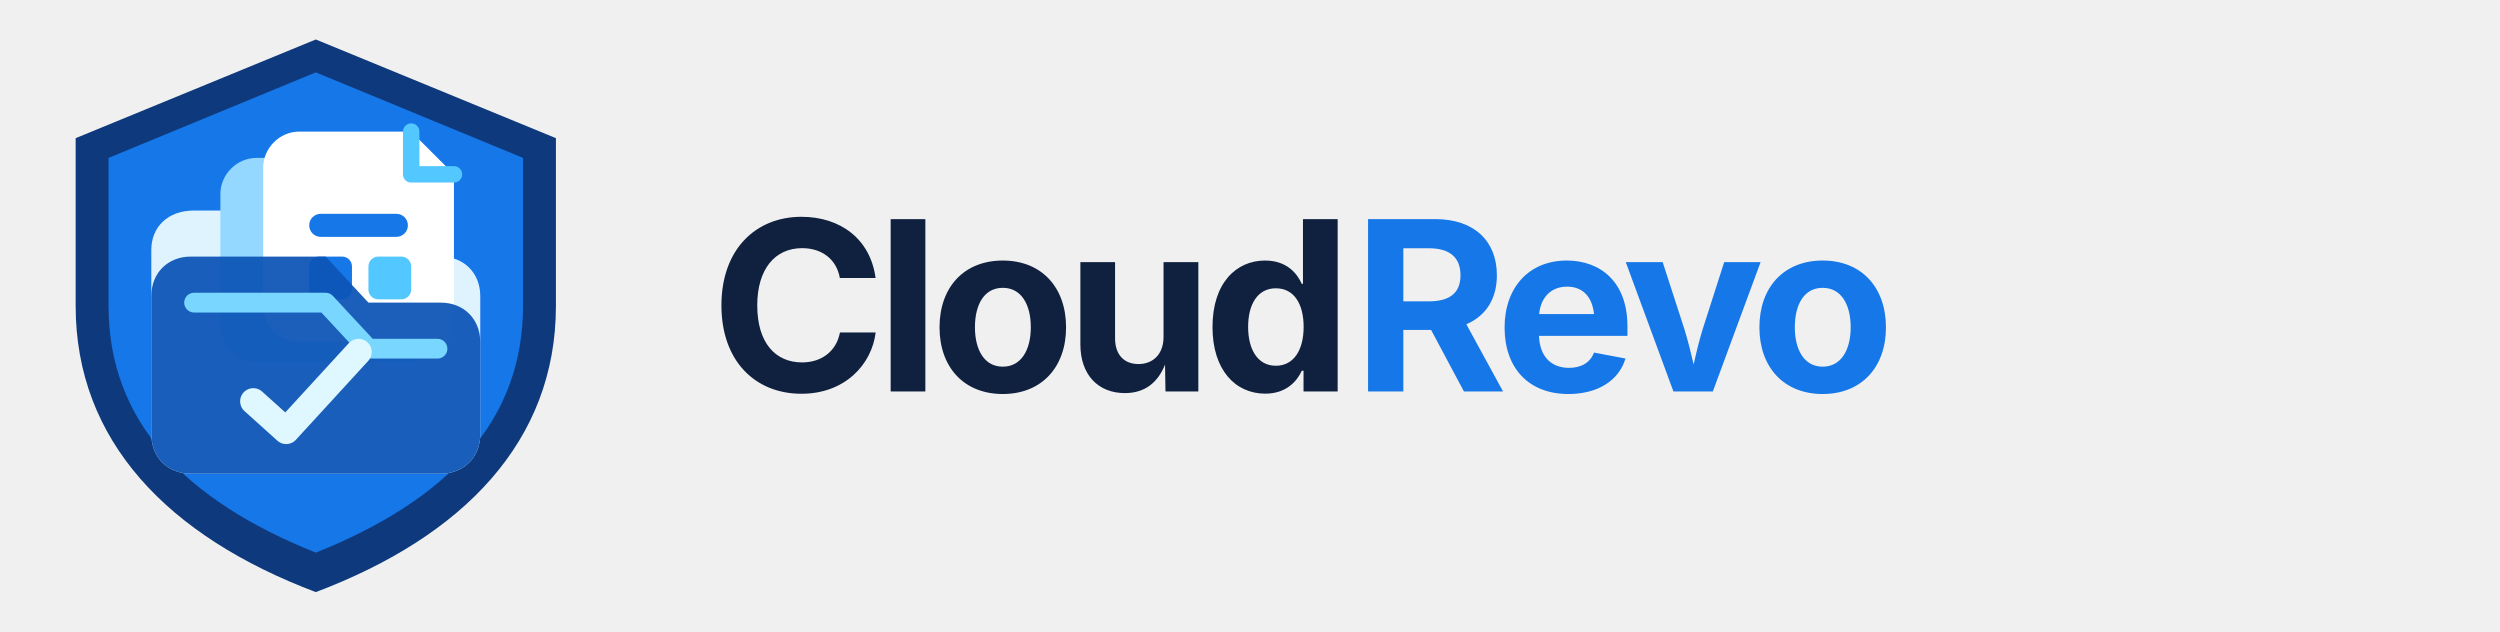
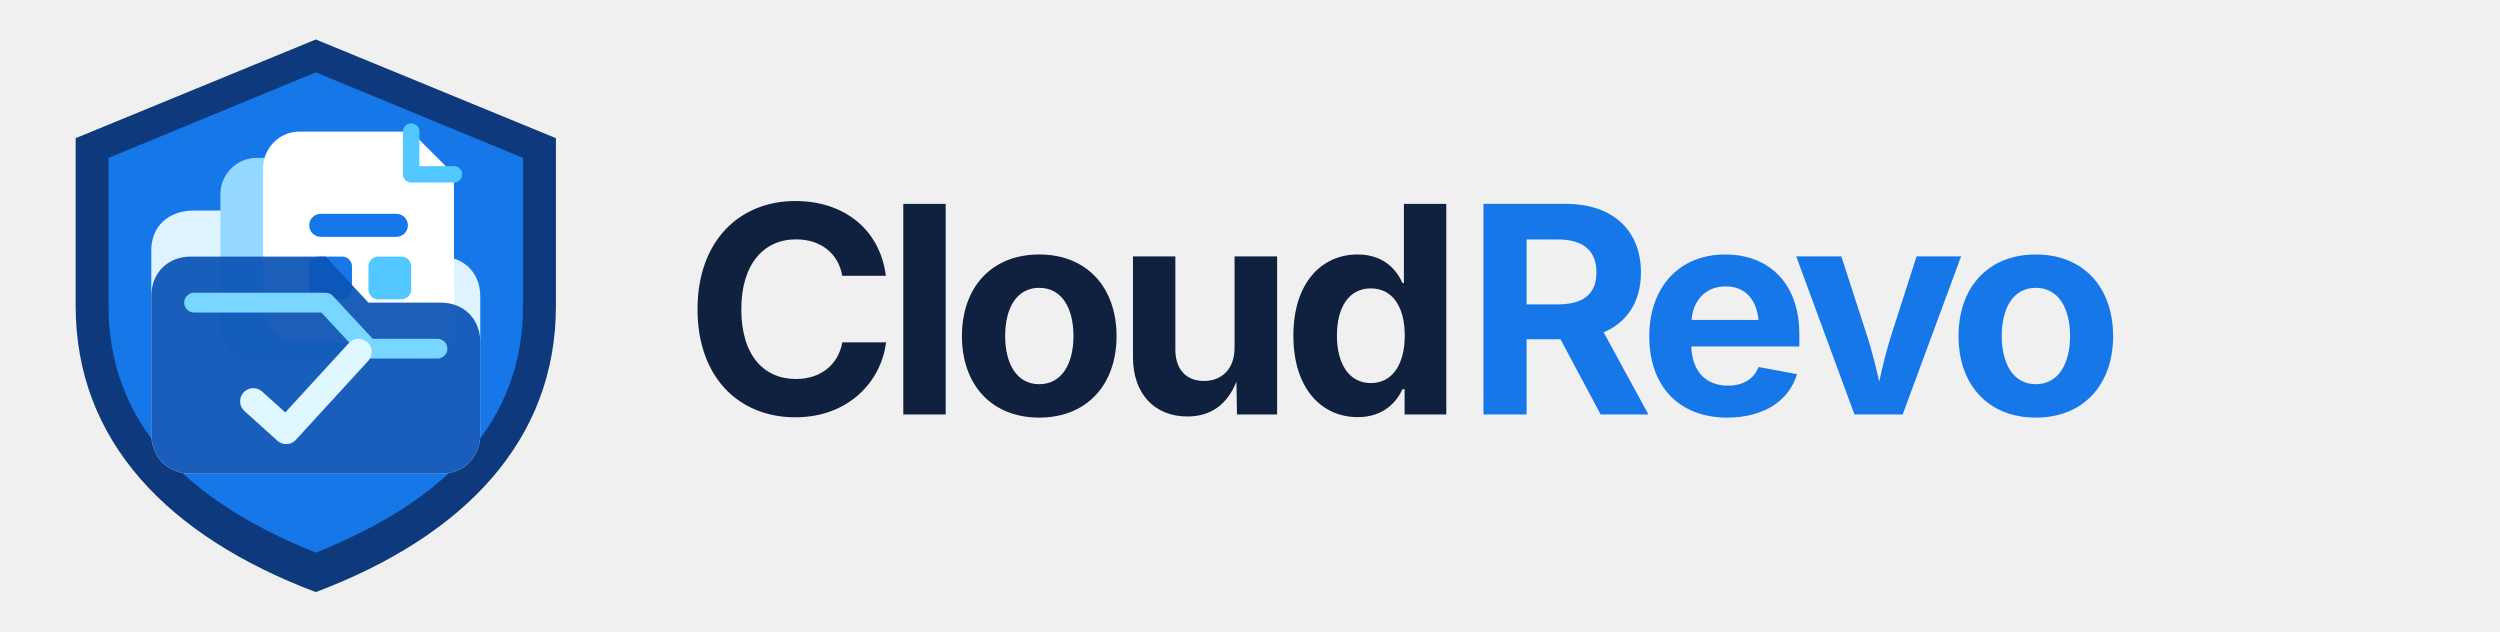
<svg xmlns="http://www.w3.org/2000/svg" viewBox="0 0 760 192" role="img" aria-labelledby="title desc">
  <path d="M96 12 169 42v51c0 41-28 70-73 87-45-17-73-46-73-87V42l73-30Z" fill="#0e3a7d" />
  <path d="M96 22 159 48v45c0 35-23 59-63 75-40-16-63-40-63-75V48l63-26Z" fill="#1677e8" />
  <path d="M59 64h40l13 14h22c7 0 12 5 12 12v42c0 7-5 12-12 12H58c-7 0-12-5-12-12V76c0-7 5-12 13-12Z" fill="#dff3ff" />
  <path d="M78 48h35l13 13v49H78c-6 0-11-5-11-11V59c0-6 5-11 11-11Z" fill="#94d8ff" />
  <path d="M91 40h34l13 13v51H91c-6 0-11-5-11-11V51c0-6 5-11 11-11Z" fill="#fff" />
  <path d="M125 40v13h13" fill="none" stroke="#53c7ff" stroke-linecap="round" stroke-linejoin="round" stroke-width="5" />
  <rect x="94" y="65" width="30" height="7" rx="3.5" fill="#1677e8" />
  <rect x="94" y="78" width="13" height="13" rx="3" fill="#1677e8" />
  <rect x="112" y="78" width="13" height="13" rx="3" fill="#53c7ff" />
  <path d="M58 78h41l13 14h22c7 0 12 5 12 12v28c0 7-5 12-12 12H58c-7 0-12-5-12-12V90c0-7 5-12 12-12Z" fill="#0d55b7" opacity=".94" />
  <path d="M59 92h40l13 14h21" fill="none" stroke="#79d7ff" stroke-linecap="round" stroke-linejoin="round" stroke-width="6" />
  <path d="m77 122 10 9 22-24" fill="none" stroke="#dff7ff" stroke-linecap="round" stroke-linejoin="round" stroke-width="8" />
-   <text x="216" y="119" fill="#10213f" font-family="ui-sans-serif, system-ui, -apple-system, BlinkMacSystemFont, &quot;Segoe UI&quot;, sans-serif" font-size="72" font-weight="700" letter-spacing="-3">Cloud<tspan fill="#1677e8">Revo</tspan>
+   <text x="208" y="126" fill="#10213f" font-family="ui-sans-serif, system-ui, -apple-system, BlinkMacSystemFont, &quot;Segoe UI&quot;, sans-serif" font-size="88" font-weight="700" letter-spacing="-4">Cloud<tspan fill="#1677e8">Revo</tspan>
  </text>
</svg>
